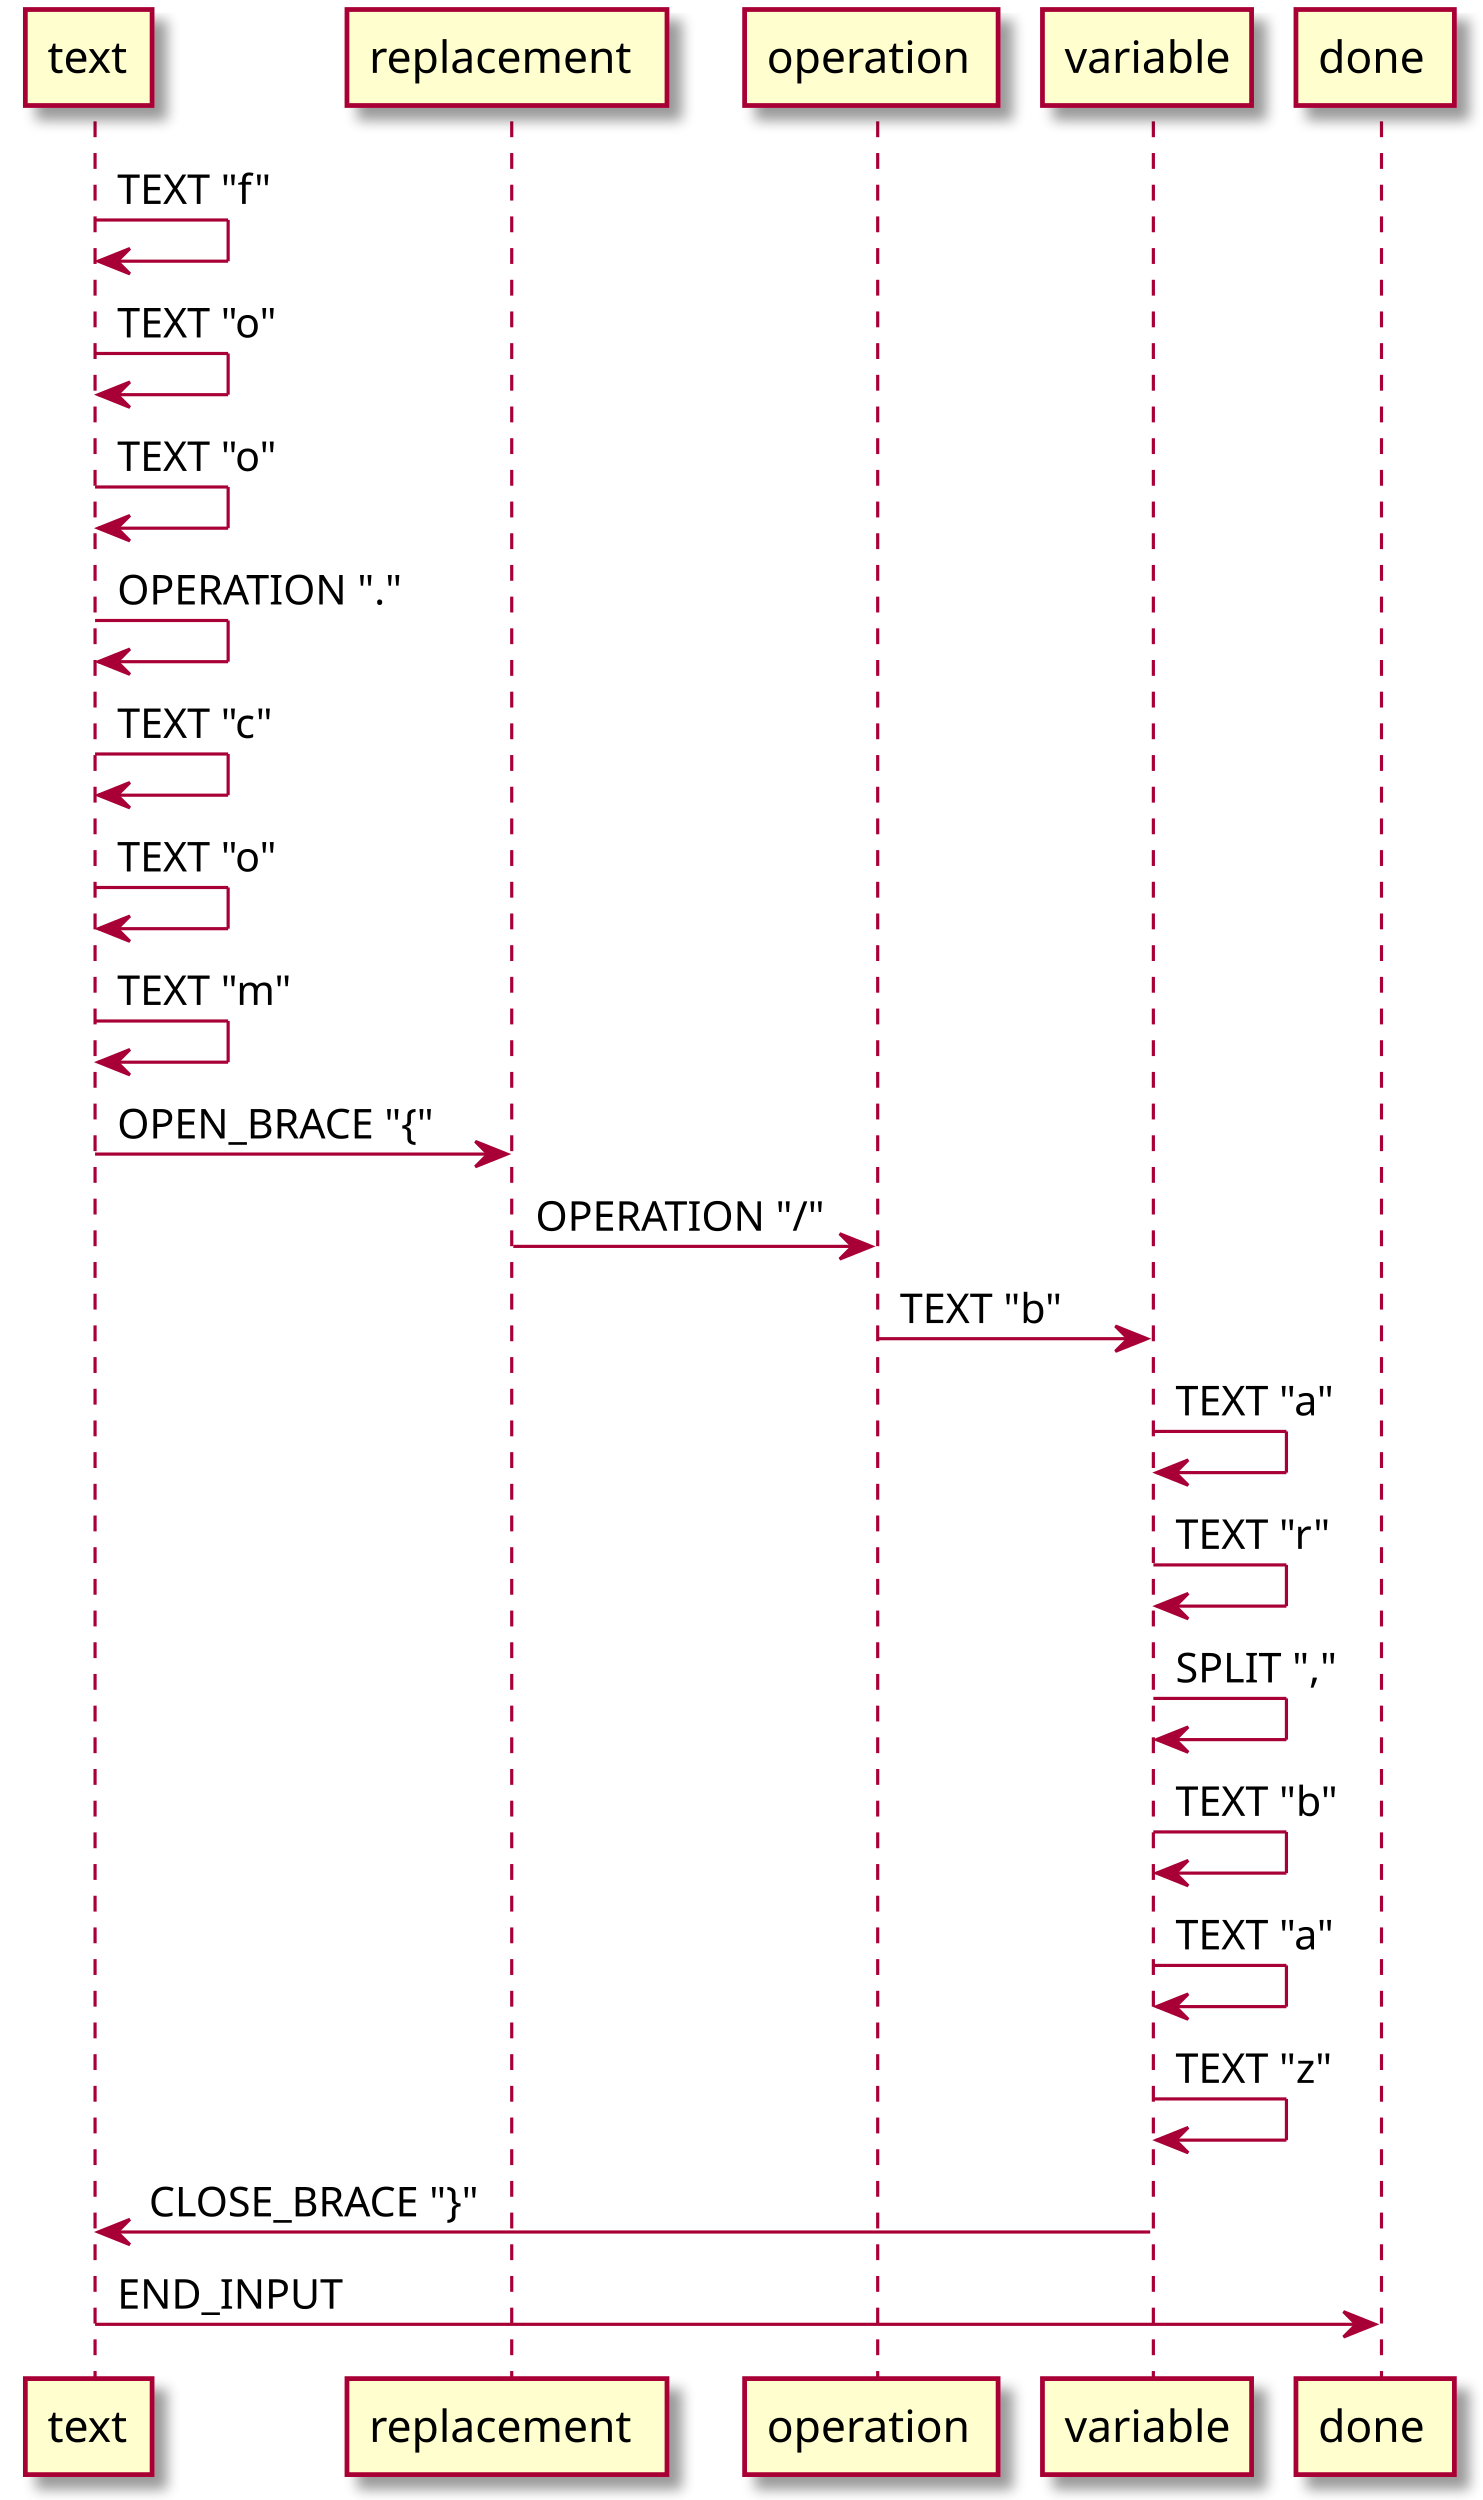
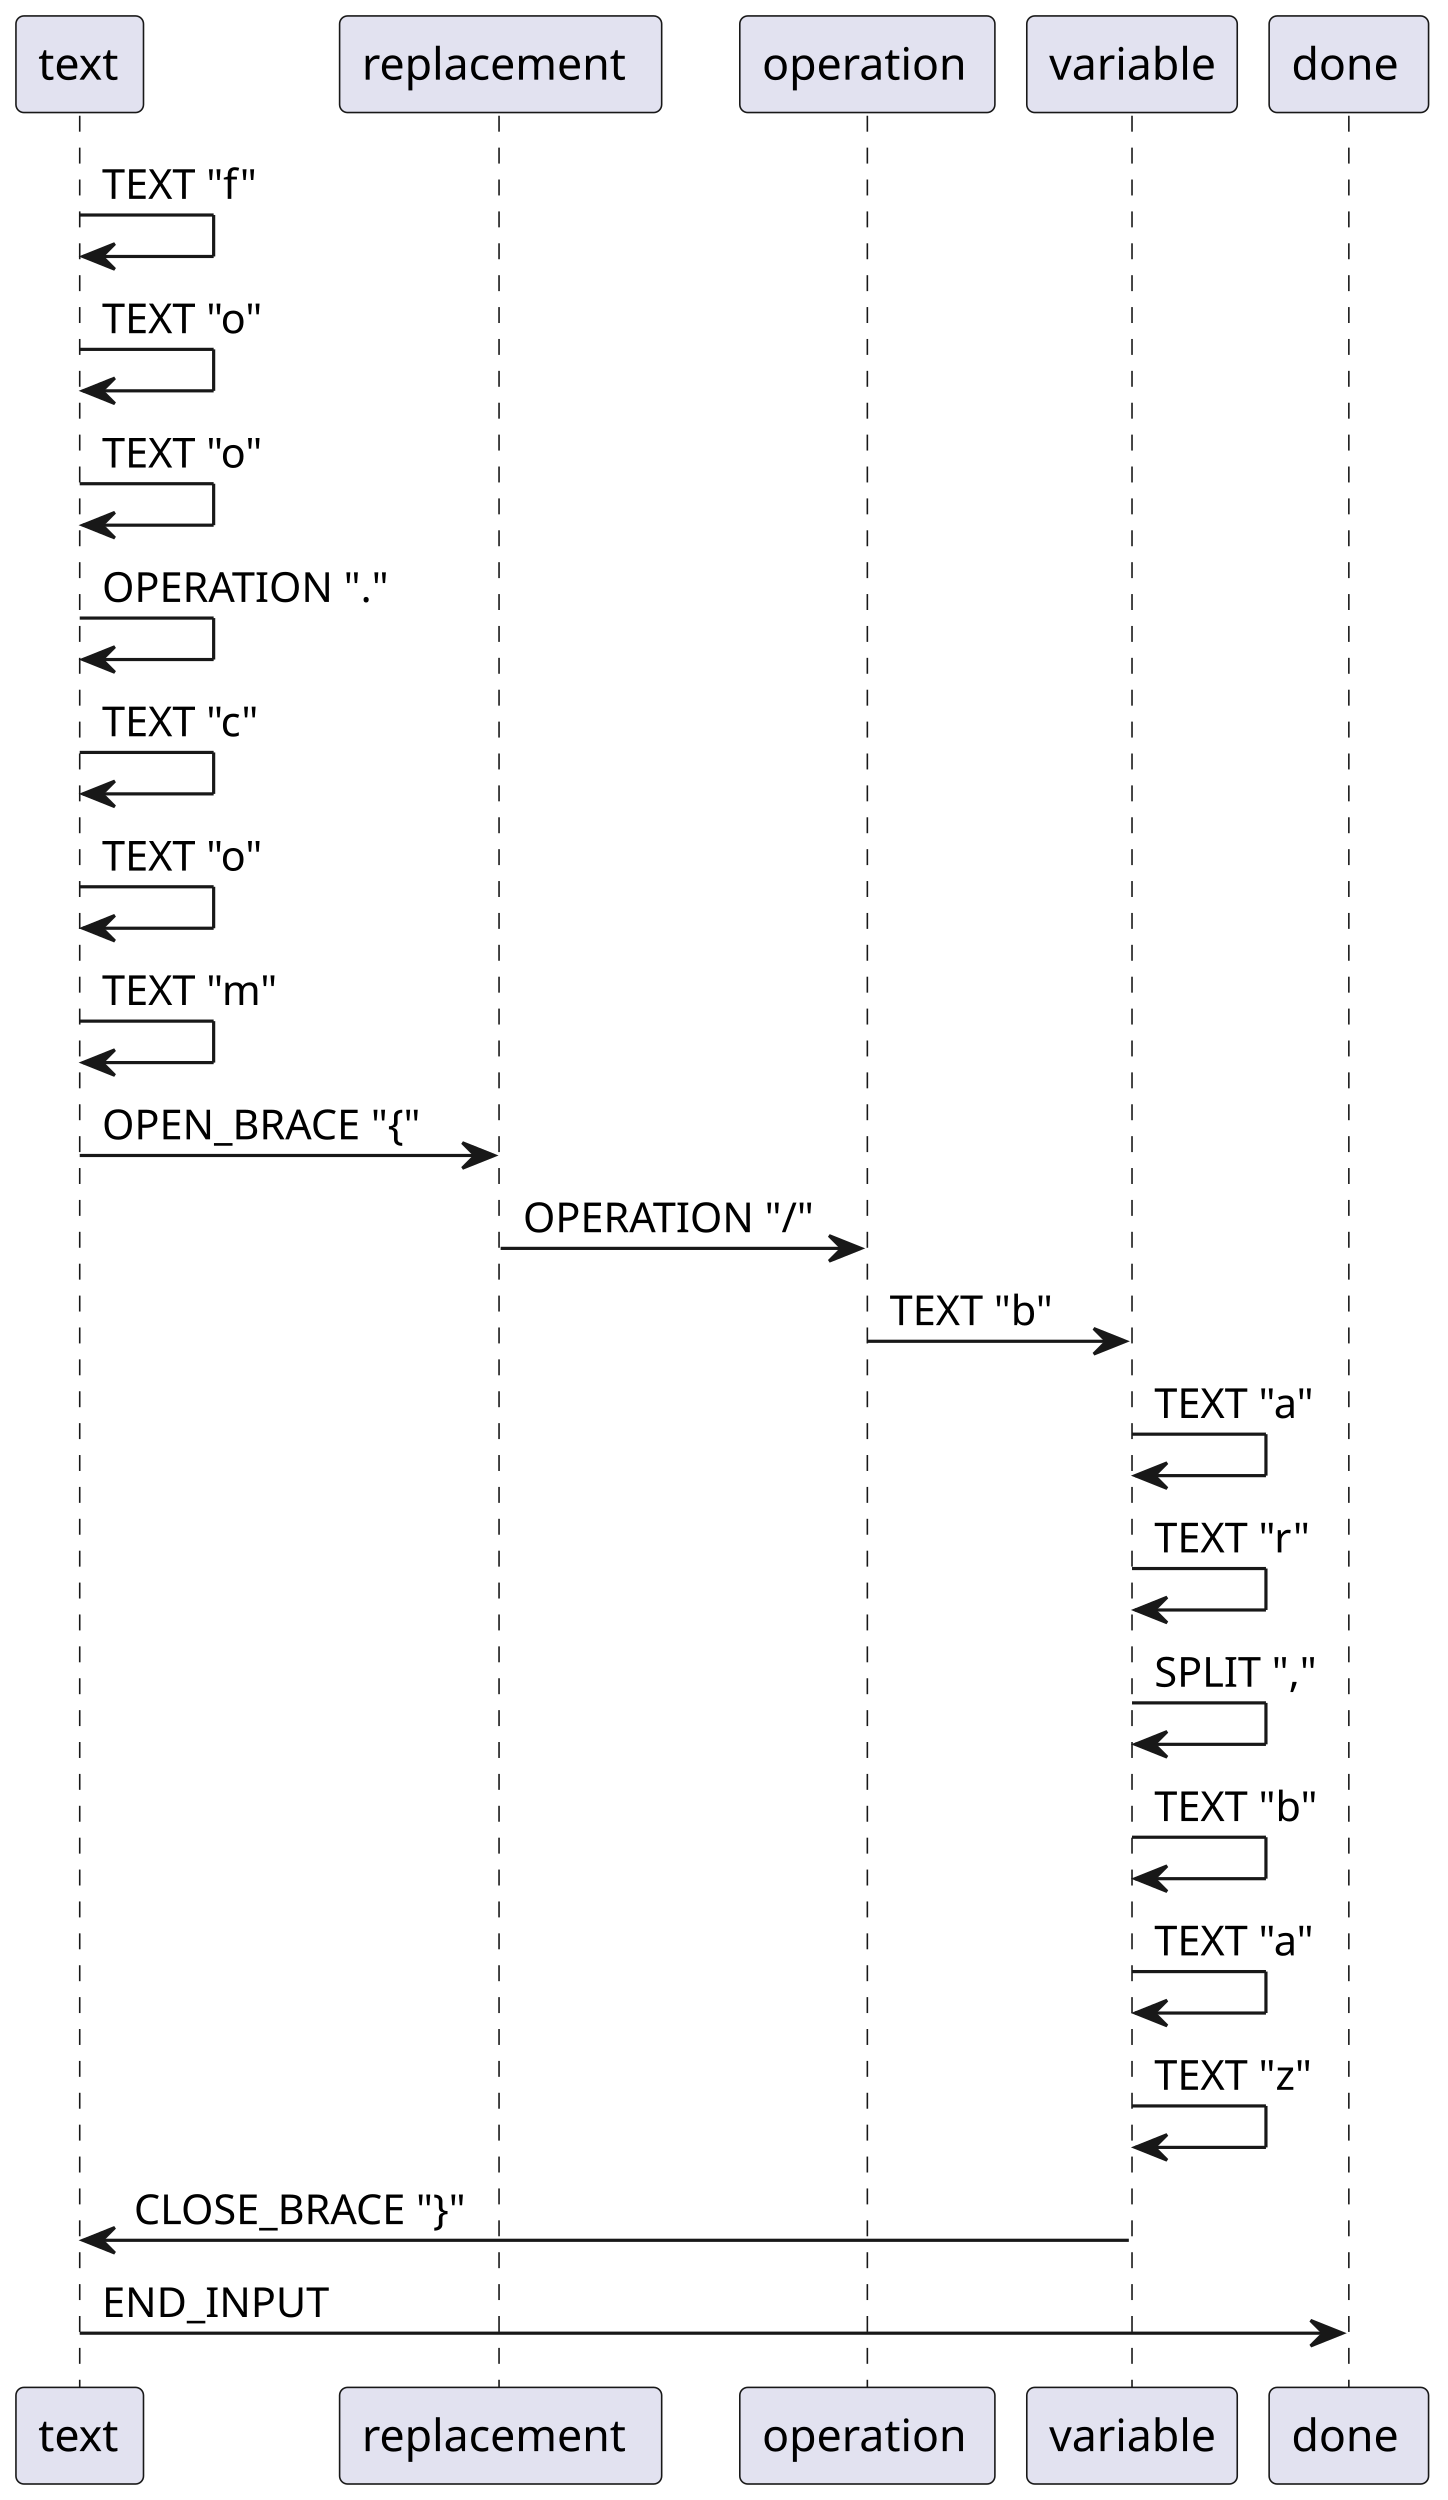
- <svg xmlns="http://www.w3.org/2000/svg" height="789px" style="width:468px;height:789px;" version="1.1" viewBox="0 0 468 789" width="468px">
-   <defs>
-     <filter height="300%" id="f1" width="300%" x="-1" y="-1">
-       <feGaussianBlur result="blurOut" stdDeviation="2.0" />
-       <feColorMatrix in="blurOut" result="blurOut2" type="matrix" values="0 0 0 0 0 0 0 0 0 0 0 0 0 0 0 0 0 0 .4 0" />
-       <feOffset dx="4.0" dy="4.0" in="blurOut2" result="blurOut3" />
-       <feBlend in="SourceGraphic" in2="blurOut3" mode="normal" />
-     </filter>
-   </defs>
+ <svg xmlns="http://www.w3.org/2000/svg" contentStyleType="text/css" height="784px" preserveAspectRatio="none" style="width:454px;height:784px;background:#FFFFFF;" version="1.1" viewBox="0 0 454 784" width="454px" zoomAndPan="magnify">
+   <defs />
  <g>
-     <line style="stroke: #A80036; stroke-width: 1.0; stroke-dasharray: 5.0,5.0;" x1="30" x2="30" y1="38.297" y2="751.688" />
-     <line style="stroke: #A80036; stroke-width: 1.0; stroke-dasharray: 5.0,5.0;" x1="161.5" x2="161.5" y1="38.297" y2="751.688" />
-     <line style="stroke: #A80036; stroke-width: 1.0; stroke-dasharray: 5.0,5.0;" x1="277" x2="277" y1="38.297" y2="751.688" />
-     <line style="stroke: #A80036; stroke-width: 1.0; stroke-dasharray: 5.0,5.0;" x1="364" x2="364" y1="38.297" y2="751.688" />
-     <line style="stroke: #A80036; stroke-width: 1.0; stroke-dasharray: 5.0,5.0;" x1="436" x2="436" y1="38.297" y2="751.688" />
-     <rect fill="#FEFECE" filter="url(#f1)" height="30.297" style="stroke: #A80036; stroke-width: 1.5;" width="40" x="8" y="3" />
-     <text fill="#000000" font-family="sans-serif" font-size="14" lengthAdjust="spacingAndGlyphs" textLength="26" x="15" y="22.995">text</text>
-     <rect fill="#FEFECE" filter="url(#f1)" height="30.297" style="stroke: #A80036; stroke-width: 1.5;" width="40" x="8" y="750.688" />
-     <text fill="#000000" font-family="sans-serif" font-size="14" lengthAdjust="spacingAndGlyphs" textLength="26" x="15" y="770.683">text</text>
-     <rect fill="#FEFECE" filter="url(#f1)" height="30.297" style="stroke: #A80036; stroke-width: 1.5;" width="101" x="109.5" y="3" />
-     <text fill="#000000" font-family="sans-serif" font-size="14" lengthAdjust="spacingAndGlyphs" textLength="87" x="116.5" y="22.995">replacement</text>
-     <rect fill="#FEFECE" filter="url(#f1)" height="30.297" style="stroke: #A80036; stroke-width: 1.5;" width="101" x="109.5" y="750.688" />
-     <text fill="#000000" font-family="sans-serif" font-size="14" lengthAdjust="spacingAndGlyphs" textLength="87" x="116.5" y="770.683">replacement</text>
-     <rect fill="#FEFECE" filter="url(#f1)" height="30.297" style="stroke: #A80036; stroke-width: 1.5;" width="80" x="235" y="3" />
-     <text fill="#000000" font-family="sans-serif" font-size="14" lengthAdjust="spacingAndGlyphs" textLength="66" x="242" y="22.995">operation</text>
-     <rect fill="#FEFECE" filter="url(#f1)" height="30.297" style="stroke: #A80036; stroke-width: 1.5;" width="80" x="235" y="750.688" />
-     <text fill="#000000" font-family="sans-serif" font-size="14" lengthAdjust="spacingAndGlyphs" textLength="66" x="242" y="770.683">operation</text>
-     <rect fill="#FEFECE" filter="url(#f1)" height="30.297" style="stroke: #A80036; stroke-width: 1.5;" width="66" x="329" y="3" />
-     <text fill="#000000" font-family="sans-serif" font-size="14" lengthAdjust="spacingAndGlyphs" textLength="52" x="336" y="22.995">variable</text>
-     <rect fill="#FEFECE" filter="url(#f1)" height="30.297" style="stroke: #A80036; stroke-width: 1.5;" width="66" x="329" y="750.688" />
-     <text fill="#000000" font-family="sans-serif" font-size="14" lengthAdjust="spacingAndGlyphs" textLength="52" x="336" y="770.683">variable</text>
-     <rect fill="#FEFECE" filter="url(#f1)" height="30.297" style="stroke: #A80036; stroke-width: 1.5;" width="50" x="409" y="3" />
-     <text fill="#000000" font-family="sans-serif" font-size="14" lengthAdjust="spacingAndGlyphs" textLength="36" x="416" y="22.995">done</text>
-     <rect fill="#FEFECE" filter="url(#f1)" height="30.297" style="stroke: #A80036; stroke-width: 1.5;" width="50" x="409" y="750.688" />
-     <text fill="#000000" font-family="sans-serif" font-size="14" lengthAdjust="spacingAndGlyphs" textLength="36" x="416" y="770.683">done</text>
-     <line style="stroke: #A80036; stroke-width: 1.0;" x1="30" x2="72" y1="69.43" y2="69.43" />
-     <line style="stroke: #A80036; stroke-width: 1.0;" x1="72" x2="72" y1="69.43" y2="82.43" />
-     <line style="stroke: #A80036; stroke-width: 1.0;" x1="31" x2="72" y1="82.43" y2="82.43" />
-     <polygon fill="#A80036" points="41,78.43,31,82.43,41,86.43,37,82.43" style="stroke: #A80036; stroke-width: 1.0;" />
-     <text fill="#000000" font-family="sans-serif" font-size="13" lengthAdjust="spacingAndGlyphs" textLength="48" x="37" y="64.364">TEXT "f"</text>
-     <line style="stroke: #A80036; stroke-width: 1.0;" x1="30" x2="72" y1="111.562" y2="111.562" />
-     <line style="stroke: #A80036; stroke-width: 1.0;" x1="72" x2="72" y1="111.562" y2="124.562" />
-     <line style="stroke: #A80036; stroke-width: 1.0;" x1="31" x2="72" y1="124.562" y2="124.562" />
-     <polygon fill="#A80036" points="41,120.562,31,124.562,41,128.562,37,124.562" style="stroke: #A80036; stroke-width: 1.0;" />
-     <text fill="#000000" font-family="sans-serif" font-size="13" lengthAdjust="spacingAndGlyphs" textLength="52" x="37" y="106.497">TEXT "o"</text>
-     <line style="stroke: #A80036; stroke-width: 1.0;" x1="30" x2="72" y1="153.695" y2="153.695" />
-     <line style="stroke: #A80036; stroke-width: 1.0;" x1="72" x2="72" y1="153.695" y2="166.695" />
-     <line style="stroke: #A80036; stroke-width: 1.0;" x1="31" x2="72" y1="166.695" y2="166.695" />
-     <polygon fill="#A80036" points="41,162.695,31,166.695,41,170.695,37,166.695" style="stroke: #A80036; stroke-width: 1.0;" />
-     <text fill="#000000" font-family="sans-serif" font-size="13" lengthAdjust="spacingAndGlyphs" textLength="52" x="37" y="148.629">TEXT "o"</text>
-     <line style="stroke: #A80036; stroke-width: 1.0;" x1="30" x2="72" y1="195.828" y2="195.828" />
-     <line style="stroke: #A80036; stroke-width: 1.0;" x1="72" x2="72" y1="195.828" y2="208.828" />
-     <line style="stroke: #A80036; stroke-width: 1.0;" x1="31" x2="72" y1="208.828" y2="208.828" />
-     <polygon fill="#A80036" points="41,204.828,31,208.828,41,212.828,37,208.828" style="stroke: #A80036; stroke-width: 1.0;" />
-     <text fill="#000000" font-family="sans-serif" font-size="13" lengthAdjust="spacingAndGlyphs" textLength="91" x="37" y="190.762">OPERATION "."</text>
-     <line style="stroke: #A80036; stroke-width: 1.0;" x1="30" x2="72" y1="237.961" y2="237.961" />
-     <line style="stroke: #A80036; stroke-width: 1.0;" x1="72" x2="72" y1="237.961" y2="250.961" />
-     <line style="stroke: #A80036; stroke-width: 1.0;" x1="31" x2="72" y1="250.961" y2="250.961" />
-     <polygon fill="#A80036" points="41,246.961,31,250.961,41,254.961,37,250.961" style="stroke: #A80036; stroke-width: 1.0;" />
-     <text fill="#000000" font-family="sans-serif" font-size="13" lengthAdjust="spacingAndGlyphs" textLength="51" x="37" y="232.895">TEXT "c"</text>
-     <line style="stroke: #A80036; stroke-width: 1.0;" x1="30" x2="72" y1="280.094" y2="280.094" />
-     <line style="stroke: #A80036; stroke-width: 1.0;" x1="72" x2="72" y1="280.094" y2="293.094" />
-     <line style="stroke: #A80036; stroke-width: 1.0;" x1="31" x2="72" y1="293.094" y2="293.094" />
-     <polygon fill="#A80036" points="41,289.094,31,293.094,41,297.094,37,293.094" style="stroke: #A80036; stroke-width: 1.0;" />
-     <text fill="#000000" font-family="sans-serif" font-size="13" lengthAdjust="spacingAndGlyphs" textLength="52" x="37" y="275.028">TEXT "o"</text>
-     <line style="stroke: #A80036; stroke-width: 1.0;" x1="30" x2="72" y1="322.227" y2="322.227" />
-     <line style="stroke: #A80036; stroke-width: 1.0;" x1="72" x2="72" y1="322.227" y2="335.227" />
-     <line style="stroke: #A80036; stroke-width: 1.0;" x1="31" x2="72" y1="335.227" y2="335.227" />
-     <polygon fill="#A80036" points="41,331.227,31,335.227,41,339.227,37,335.227" style="stroke: #A80036; stroke-width: 1.0;" />
-     <text fill="#000000" font-family="sans-serif" font-size="13" lengthAdjust="spacingAndGlyphs" textLength="57" x="37" y="317.161">TEXT "m"</text>
-     <polygon fill="#A80036" points="150,360.227,160,364.227,150,368.227,154,364.227" style="stroke: #A80036; stroke-width: 1.0;" />
-     <line style="stroke: #A80036; stroke-width: 1.0;" x1="30" x2="156" y1="364.227" y2="364.227" />
-     <text fill="#000000" font-family="sans-serif" font-size="13" lengthAdjust="spacingAndGlyphs" textLength="108" x="37" y="359.293">OPEN_BRACE "{"</text>
-     <polygon fill="#A80036" points="265,389.359,275,393.359,265,397.359,269,393.359" style="stroke: #A80036; stroke-width: 1.0;" />
-     <line style="stroke: #A80036; stroke-width: 1.0;" x1="162" x2="271" y1="393.359" y2="393.359" />
-     <text fill="#000000" font-family="sans-serif" font-size="13" lengthAdjust="spacingAndGlyphs" textLength="91" x="169" y="388.426">OPERATION "/"</text>
-     <polygon fill="#A80036" points="352,418.492,362,422.492,352,426.492,356,422.492" style="stroke: #A80036; stroke-width: 1.0;" />
-     <line style="stroke: #A80036; stroke-width: 1.0;" x1="277" x2="358" y1="422.492" y2="422.492" />
-     <text fill="#000000" font-family="sans-serif" font-size="13" lengthAdjust="spacingAndGlyphs" textLength="52" x="284" y="417.559">TEXT "b"</text>
-     <line style="stroke: #A80036; stroke-width: 1.0;" x1="364" x2="406" y1="451.758" y2="451.758" />
-     <line style="stroke: #A80036; stroke-width: 1.0;" x1="406" x2="406" y1="451.758" y2="464.758" />
-     <line style="stroke: #A80036; stroke-width: 1.0;" x1="365" x2="406" y1="464.758" y2="464.758" />
-     <polygon fill="#A80036" points="375,460.758,365,464.758,375,468.758,371,464.758" style="stroke: #A80036; stroke-width: 1.0;" />
-     <text fill="#000000" font-family="sans-serif" font-size="13" lengthAdjust="spacingAndGlyphs" textLength="52" x="371" y="446.692">TEXT "a"</text>
-     <line style="stroke: #A80036; stroke-width: 1.0;" x1="364" x2="406" y1="493.891" y2="493.891" />
-     <line style="stroke: #A80036; stroke-width: 1.0;" x1="406" x2="406" y1="493.891" y2="506.891" />
-     <line style="stroke: #A80036; stroke-width: 1.0;" x1="365" x2="406" y1="506.891" y2="506.891" />
-     <polygon fill="#A80036" points="375,502.891,365,506.891,375,510.891,371,506.891" style="stroke: #A80036; stroke-width: 1.0;" />
-     <text fill="#000000" font-family="sans-serif" font-size="13" lengthAdjust="spacingAndGlyphs" textLength="49" x="371" y="488.825">TEXT "r"</text>
-     <line style="stroke: #A80036; stroke-width: 1.0;" x1="364" x2="406" y1="536.023" y2="536.023" />
-     <line style="stroke: #A80036; stroke-width: 1.0;" x1="406" x2="406" y1="536.023" y2="549.023" />
-     <line style="stroke: #A80036; stroke-width: 1.0;" x1="365" x2="406" y1="549.023" y2="549.023" />
-     <polygon fill="#A80036" points="375,545.023,365,549.023,375,553.023,371,549.023" style="stroke: #A80036; stroke-width: 1.0;" />
-     <text fill="#000000" font-family="sans-serif" font-size="13" lengthAdjust="spacingAndGlyphs" textLength="52" x="371" y="530.957">SPLIT ","</text>
-     <line style="stroke: #A80036; stroke-width: 1.0;" x1="364" x2="406" y1="578.156" y2="578.156" />
-     <line style="stroke: #A80036; stroke-width: 1.0;" x1="406" x2="406" y1="578.156" y2="591.156" />
-     <line style="stroke: #A80036; stroke-width: 1.0;" x1="365" x2="406" y1="591.156" y2="591.156" />
-     <polygon fill="#A80036" points="375,587.156,365,591.156,375,595.156,371,591.156" style="stroke: #A80036; stroke-width: 1.0;" />
-     <text fill="#000000" font-family="sans-serif" font-size="13" lengthAdjust="spacingAndGlyphs" textLength="52" x="371" y="573.09">TEXT "b"</text>
-     <line style="stroke: #A80036; stroke-width: 1.0;" x1="364" x2="406" y1="620.289" y2="620.289" />
-     <line style="stroke: #A80036; stroke-width: 1.0;" x1="406" x2="406" y1="620.289" y2="633.289" />
-     <line style="stroke: #A80036; stroke-width: 1.0;" x1="365" x2="406" y1="633.289" y2="633.289" />
-     <polygon fill="#A80036" points="375,629.289,365,633.289,375,637.289,371,633.289" style="stroke: #A80036; stroke-width: 1.0;" />
-     <text fill="#000000" font-family="sans-serif" font-size="13" lengthAdjust="spacingAndGlyphs" textLength="52" x="371" y="615.223">TEXT "a"</text>
-     <line style="stroke: #A80036; stroke-width: 1.0;" x1="364" x2="406" y1="662.422" y2="662.422" />
-     <line style="stroke: #A80036; stroke-width: 1.0;" x1="406" x2="406" y1="662.422" y2="675.422" />
-     <line style="stroke: #A80036; stroke-width: 1.0;" x1="365" x2="406" y1="675.422" y2="675.422" />
-     <polygon fill="#A80036" points="375,671.422,365,675.422,375,679.422,371,675.422" style="stroke: #A80036; stroke-width: 1.0;" />
-     <text fill="#000000" font-family="sans-serif" font-size="13" lengthAdjust="spacingAndGlyphs" textLength="51" x="371" y="657.356">TEXT "z"</text>
-     <polygon fill="#A80036" points="41,700.422,31,704.422,41,708.422,37,704.422" style="stroke: #A80036; stroke-width: 1.0;" />
-     <line style="stroke: #A80036; stroke-width: 1.0;" x1="35" x2="363" y1="704.422" y2="704.422" />
-     <text fill="#000000" font-family="sans-serif" font-size="13" lengthAdjust="spacingAndGlyphs" textLength="115" x="47" y="699.489">CLOSE_BRACE "}"</text>
-     <polygon fill="#A80036" points="424,729.555,434,733.555,424,737.555,428,733.555" style="stroke: #A80036; stroke-width: 1.0;" />
-     <line style="stroke: #A80036; stroke-width: 1.0;" x1="30" x2="430" y1="733.555" y2="733.555" />
-     <text fill="#000000" font-family="sans-serif" font-size="13" lengthAdjust="spacingAndGlyphs" textLength="73" x="37" y="728.622">END_INPUT</text>
+     <line style="stroke:#181818;stroke-width:0.5;stroke-dasharray:5.0,5.0;" x1="25" x2="25" y1="36.297" y2="749.688" />
+     <line style="stroke:#181818;stroke-width:0.5;stroke-dasharray:5.0,5.0;" x1="156.5" x2="156.5" y1="36.297" y2="749.688" />
+     <line style="stroke:#181818;stroke-width:0.5;stroke-dasharray:5.0,5.0;" x1="272" x2="272" y1="36.297" y2="749.688" />
+     <line style="stroke:#181818;stroke-width:0.5;stroke-dasharray:5.0,5.0;" x1="355" x2="355" y1="36.297" y2="749.688" />
+     <line style="stroke:#181818;stroke-width:0.5;stroke-dasharray:5.0,5.0;" x1="423" x2="423" y1="36.297" y2="749.688" />
+     <rect fill="#E2E2F0" height="30.297" rx="2.5" ry="2.5" style="stroke:#181818;stroke-width:0.5;" width="40" x="5" y="5" />
+     <text fill="#000000" font-family="sans-serif" font-size="14" lengthAdjust="spacing" textLength="26" x="12" y="24.995">text</text>
+     <rect fill="#E2E2F0" height="30.297" rx="2.5" ry="2.5" style="stroke:#181818;stroke-width:0.5;" width="40" x="5" y="748.688" />
+     <text fill="#000000" font-family="sans-serif" font-size="14" lengthAdjust="spacing" textLength="26" x="12" y="768.683">text</text>
+     <rect fill="#E2E2F0" height="30.297" rx="2.5" ry="2.5" style="stroke:#181818;stroke-width:0.5;" width="101" x="106.5" y="5" />
+     <text fill="#000000" font-family="sans-serif" font-size="14" lengthAdjust="spacing" textLength="87" x="113.5" y="24.995">replacement</text>
+     <rect fill="#E2E2F0" height="30.297" rx="2.5" ry="2.5" style="stroke:#181818;stroke-width:0.5;" width="101" x="106.5" y="748.688" />
+     <text fill="#000000" font-family="sans-serif" font-size="14" lengthAdjust="spacing" textLength="87" x="113.5" y="768.683">replacement</text>
+     <rect fill="#E2E2F0" height="30.297" rx="2.5" ry="2.5" style="stroke:#181818;stroke-width:0.5;" width="80" x="232" y="5" />
+     <text fill="#000000" font-family="sans-serif" font-size="14" lengthAdjust="spacing" textLength="66" x="239" y="24.995">operation</text>
+     <rect fill="#E2E2F0" height="30.297" rx="2.5" ry="2.5" style="stroke:#181818;stroke-width:0.5;" width="80" x="232" y="748.688" />
+     <text fill="#000000" font-family="sans-serif" font-size="14" lengthAdjust="spacing" textLength="66" x="239" y="768.683">operation</text>
+     <rect fill="#E2E2F0" height="30.297" rx="2.5" ry="2.5" style="stroke:#181818;stroke-width:0.5;" width="66" x="322" y="5" />
+     <text fill="#000000" font-family="sans-serif" font-size="14" lengthAdjust="spacing" textLength="52" x="329" y="24.995">variable</text>
+     <rect fill="#E2E2F0" height="30.297" rx="2.5" ry="2.5" style="stroke:#181818;stroke-width:0.5;" width="66" x="322" y="748.688" />
+     <text fill="#000000" font-family="sans-serif" font-size="14" lengthAdjust="spacing" textLength="52" x="329" y="768.683">variable</text>
+     <rect fill="#E2E2F0" height="30.297" rx="2.5" ry="2.5" style="stroke:#181818;stroke-width:0.5;" width="50" x="398" y="5" />
+     <text fill="#000000" font-family="sans-serif" font-size="14" lengthAdjust="spacing" textLength="36" x="405" y="24.995">done</text>
+     <rect fill="#E2E2F0" height="30.297" rx="2.5" ry="2.5" style="stroke:#181818;stroke-width:0.5;" width="50" x="398" y="748.688" />
+     <text fill="#000000" font-family="sans-serif" font-size="14" lengthAdjust="spacing" textLength="36" x="405" y="768.683">done</text>
+     <line style="stroke:#181818;stroke-width:1.0;" x1="25" x2="67" y1="67.43" y2="67.43" />
+     <line style="stroke:#181818;stroke-width:1.0;" x1="67" x2="67" y1="67.43" y2="80.43" />
+     <line style="stroke:#181818;stroke-width:1.0;" x1="26" x2="67" y1="80.43" y2="80.43" />
+     <polygon fill="#181818" points="36,76.43,26,80.43,36,84.43,32,80.43" style="stroke:#181818;stroke-width:1.0;" />
+     <text fill="#000000" font-family="sans-serif" font-size="13" lengthAdjust="spacing" textLength="48" x="32" y="62.364">TEXT "f"</text>
+     <line style="stroke:#181818;stroke-width:1.0;" x1="25" x2="67" y1="109.562" y2="109.562" />
+     <line style="stroke:#181818;stroke-width:1.0;" x1="67" x2="67" y1="109.562" y2="122.562" />
+     <line style="stroke:#181818;stroke-width:1.0;" x1="26" x2="67" y1="122.562" y2="122.562" />
+     <polygon fill="#181818" points="36,118.562,26,122.562,36,126.562,32,122.562" style="stroke:#181818;stroke-width:1.0;" />
+     <text fill="#000000" font-family="sans-serif" font-size="13" lengthAdjust="spacing" textLength="52" x="32" y="104.497">TEXT "o"</text>
+     <line style="stroke:#181818;stroke-width:1.0;" x1="25" x2="67" y1="151.695" y2="151.695" />
+     <line style="stroke:#181818;stroke-width:1.0;" x1="67" x2="67" y1="151.695" y2="164.695" />
+     <line style="stroke:#181818;stroke-width:1.0;" x1="26" x2="67" y1="164.695" y2="164.695" />
+     <polygon fill="#181818" points="36,160.695,26,164.695,36,168.695,32,164.695" style="stroke:#181818;stroke-width:1.0;" />
+     <text fill="#000000" font-family="sans-serif" font-size="13" lengthAdjust="spacing" textLength="52" x="32" y="146.629">TEXT "o"</text>
+     <line style="stroke:#181818;stroke-width:1.0;" x1="25" x2="67" y1="193.828" y2="193.828" />
+     <line style="stroke:#181818;stroke-width:1.0;" x1="67" x2="67" y1="193.828" y2="206.828" />
+     <line style="stroke:#181818;stroke-width:1.0;" x1="26" x2="67" y1="206.828" y2="206.828" />
+     <polygon fill="#181818" points="36,202.828,26,206.828,36,210.828,32,206.828" style="stroke:#181818;stroke-width:1.0;" />
+     <text fill="#000000" font-family="sans-serif" font-size="13" lengthAdjust="spacing" textLength="91" x="32" y="188.762">OPERATION "."</text>
+     <line style="stroke:#181818;stroke-width:1.0;" x1="25" x2="67" y1="235.961" y2="235.961" />
+     <line style="stroke:#181818;stroke-width:1.0;" x1="67" x2="67" y1="235.961" y2="248.961" />
+     <line style="stroke:#181818;stroke-width:1.0;" x1="26" x2="67" y1="248.961" y2="248.961" />
+     <polygon fill="#181818" points="36,244.961,26,248.961,36,252.961,32,248.961" style="stroke:#181818;stroke-width:1.0;" />
+     <text fill="#000000" font-family="sans-serif" font-size="13" lengthAdjust="spacing" textLength="51" x="32" y="230.895">TEXT "c"</text>
+     <line style="stroke:#181818;stroke-width:1.0;" x1="25" x2="67" y1="278.094" y2="278.094" />
+     <line style="stroke:#181818;stroke-width:1.0;" x1="67" x2="67" y1="278.094" y2="291.094" />
+     <line style="stroke:#181818;stroke-width:1.0;" x1="26" x2="67" y1="291.094" y2="291.094" />
+     <polygon fill="#181818" points="36,287.094,26,291.094,36,295.094,32,291.094" style="stroke:#181818;stroke-width:1.0;" />
+     <text fill="#000000" font-family="sans-serif" font-size="13" lengthAdjust="spacing" textLength="52" x="32" y="273.028">TEXT "o"</text>
+     <line style="stroke:#181818;stroke-width:1.0;" x1="25" x2="67" y1="320.227" y2="320.227" />
+     <line style="stroke:#181818;stroke-width:1.0;" x1="67" x2="67" y1="320.227" y2="333.227" />
+     <line style="stroke:#181818;stroke-width:1.0;" x1="26" x2="67" y1="333.227" y2="333.227" />
+     <polygon fill="#181818" points="36,329.227,26,333.227,36,337.227,32,333.227" style="stroke:#181818;stroke-width:1.0;" />
+     <text fill="#000000" font-family="sans-serif" font-size="13" lengthAdjust="spacing" textLength="57" x="32" y="315.161">TEXT "m"</text>
+     <polygon fill="#181818" points="145,358.359,155,362.359,145,366.359,149,362.359" style="stroke:#181818;stroke-width:1.0;" />
+     <line style="stroke:#181818;stroke-width:1.0;" x1="25" x2="151" y1="362.359" y2="362.359" />
+     <text fill="#000000" font-family="sans-serif" font-size="13" lengthAdjust="spacing" textLength="108" x="32" y="357.293">OPEN_BRACE "{"</text>
+     <polygon fill="#181818" points="260,387.492,270,391.492,260,395.492,264,391.492" style="stroke:#181818;stroke-width:1.0;" />
+     <line style="stroke:#181818;stroke-width:1.0;" x1="157" x2="266" y1="391.492" y2="391.492" />
+     <text fill="#000000" font-family="sans-serif" font-size="13" lengthAdjust="spacing" textLength="91" x="164" y="386.426">OPERATION "/"</text>
+     <polygon fill="#181818" points="343,416.625,353,420.625,343,424.625,347,420.625" style="stroke:#181818;stroke-width:1.0;" />
+     <line style="stroke:#181818;stroke-width:1.0;" x1="272" x2="349" y1="420.625" y2="420.625" />
+     <text fill="#000000" font-family="sans-serif" font-size="13" lengthAdjust="spacing" textLength="52" x="279" y="415.559">TEXT "b"</text>
+     <line style="stroke:#181818;stroke-width:1.0;" x1="355" x2="397" y1="449.758" y2="449.758" />
+     <line style="stroke:#181818;stroke-width:1.0;" x1="397" x2="397" y1="449.758" y2="462.758" />
+     <line style="stroke:#181818;stroke-width:1.0;" x1="356" x2="397" y1="462.758" y2="462.758" />
+     <polygon fill="#181818" points="366,458.758,356,462.758,366,466.758,362,462.758" style="stroke:#181818;stroke-width:1.0;" />
+     <text fill="#000000" font-family="sans-serif" font-size="13" lengthAdjust="spacing" textLength="52" x="362" y="444.692">TEXT "a"</text>
+     <line style="stroke:#181818;stroke-width:1.0;" x1="355" x2="397" y1="491.891" y2="491.891" />
+     <line style="stroke:#181818;stroke-width:1.0;" x1="397" x2="397" y1="491.891" y2="504.891" />
+     <line style="stroke:#181818;stroke-width:1.0;" x1="356" x2="397" y1="504.891" y2="504.891" />
+     <polygon fill="#181818" points="366,500.891,356,504.891,366,508.891,362,504.891" style="stroke:#181818;stroke-width:1.0;" />
+     <text fill="#000000" font-family="sans-serif" font-size="13" lengthAdjust="spacing" textLength="49" x="362" y="486.825">TEXT "r"</text>
+     <line style="stroke:#181818;stroke-width:1.0;" x1="355" x2="397" y1="534.023" y2="534.023" />
+     <line style="stroke:#181818;stroke-width:1.0;" x1="397" x2="397" y1="534.023" y2="547.023" />
+     <line style="stroke:#181818;stroke-width:1.0;" x1="356" x2="397" y1="547.023" y2="547.023" />
+     <polygon fill="#181818" points="366,543.023,356,547.023,366,551.023,362,547.023" style="stroke:#181818;stroke-width:1.0;" />
+     <text fill="#000000" font-family="sans-serif" font-size="13" lengthAdjust="spacing" textLength="52" x="362" y="528.957">SPLIT ","</text>
+     <line style="stroke:#181818;stroke-width:1.0;" x1="355" x2="397" y1="576.156" y2="576.156" />
+     <line style="stroke:#181818;stroke-width:1.0;" x1="397" x2="397" y1="576.156" y2="589.156" />
+     <line style="stroke:#181818;stroke-width:1.0;" x1="356" x2="397" y1="589.156" y2="589.156" />
+     <polygon fill="#181818" points="366,585.156,356,589.156,366,593.156,362,589.156" style="stroke:#181818;stroke-width:1.0;" />
+     <text fill="#000000" font-family="sans-serif" font-size="13" lengthAdjust="spacing" textLength="52" x="362" y="571.09">TEXT "b"</text>
+     <line style="stroke:#181818;stroke-width:1.0;" x1="355" x2="397" y1="618.289" y2="618.289" />
+     <line style="stroke:#181818;stroke-width:1.0;" x1="397" x2="397" y1="618.289" y2="631.289" />
+     <line style="stroke:#181818;stroke-width:1.0;" x1="356" x2="397" y1="631.289" y2="631.289" />
+     <polygon fill="#181818" points="366,627.289,356,631.289,366,635.289,362,631.289" style="stroke:#181818;stroke-width:1.0;" />
+     <text fill="#000000" font-family="sans-serif" font-size="13" lengthAdjust="spacing" textLength="52" x="362" y="613.223">TEXT "a"</text>
+     <line style="stroke:#181818;stroke-width:1.0;" x1="355" x2="397" y1="660.422" y2="660.422" />
+     <line style="stroke:#181818;stroke-width:1.0;" x1="397" x2="397" y1="660.422" y2="673.422" />
+     <line style="stroke:#181818;stroke-width:1.0;" x1="356" x2="397" y1="673.422" y2="673.422" />
+     <polygon fill="#181818" points="366,669.422,356,673.422,366,677.422,362,673.422" style="stroke:#181818;stroke-width:1.0;" />
+     <text fill="#000000" font-family="sans-serif" font-size="13" lengthAdjust="spacing" textLength="51" x="362" y="655.356">TEXT "z"</text>
+     <polygon fill="#181818" points="36,698.555,26,702.555,36,706.555,32,702.555" style="stroke:#181818;stroke-width:1.0;" />
+     <line style="stroke:#181818;stroke-width:1.0;" x1="30" x2="354" y1="702.555" y2="702.555" />
+     <text fill="#000000" font-family="sans-serif" font-size="13" lengthAdjust="spacing" textLength="115" x="42" y="697.489">CLOSE_BRACE "}"</text>
+     <polygon fill="#181818" points="411,727.688,421,731.688,411,735.688,415,731.688" style="stroke:#181818;stroke-width:1.0;" />
+     <line style="stroke:#181818;stroke-width:1.0;" x1="25" x2="417" y1="731.688" y2="731.688" />
+     <text fill="#000000" font-family="sans-serif" font-size="13" lengthAdjust="spacing" textLength="73" x="32" y="726.622">END_INPUT</text>
  </g>
</svg>
